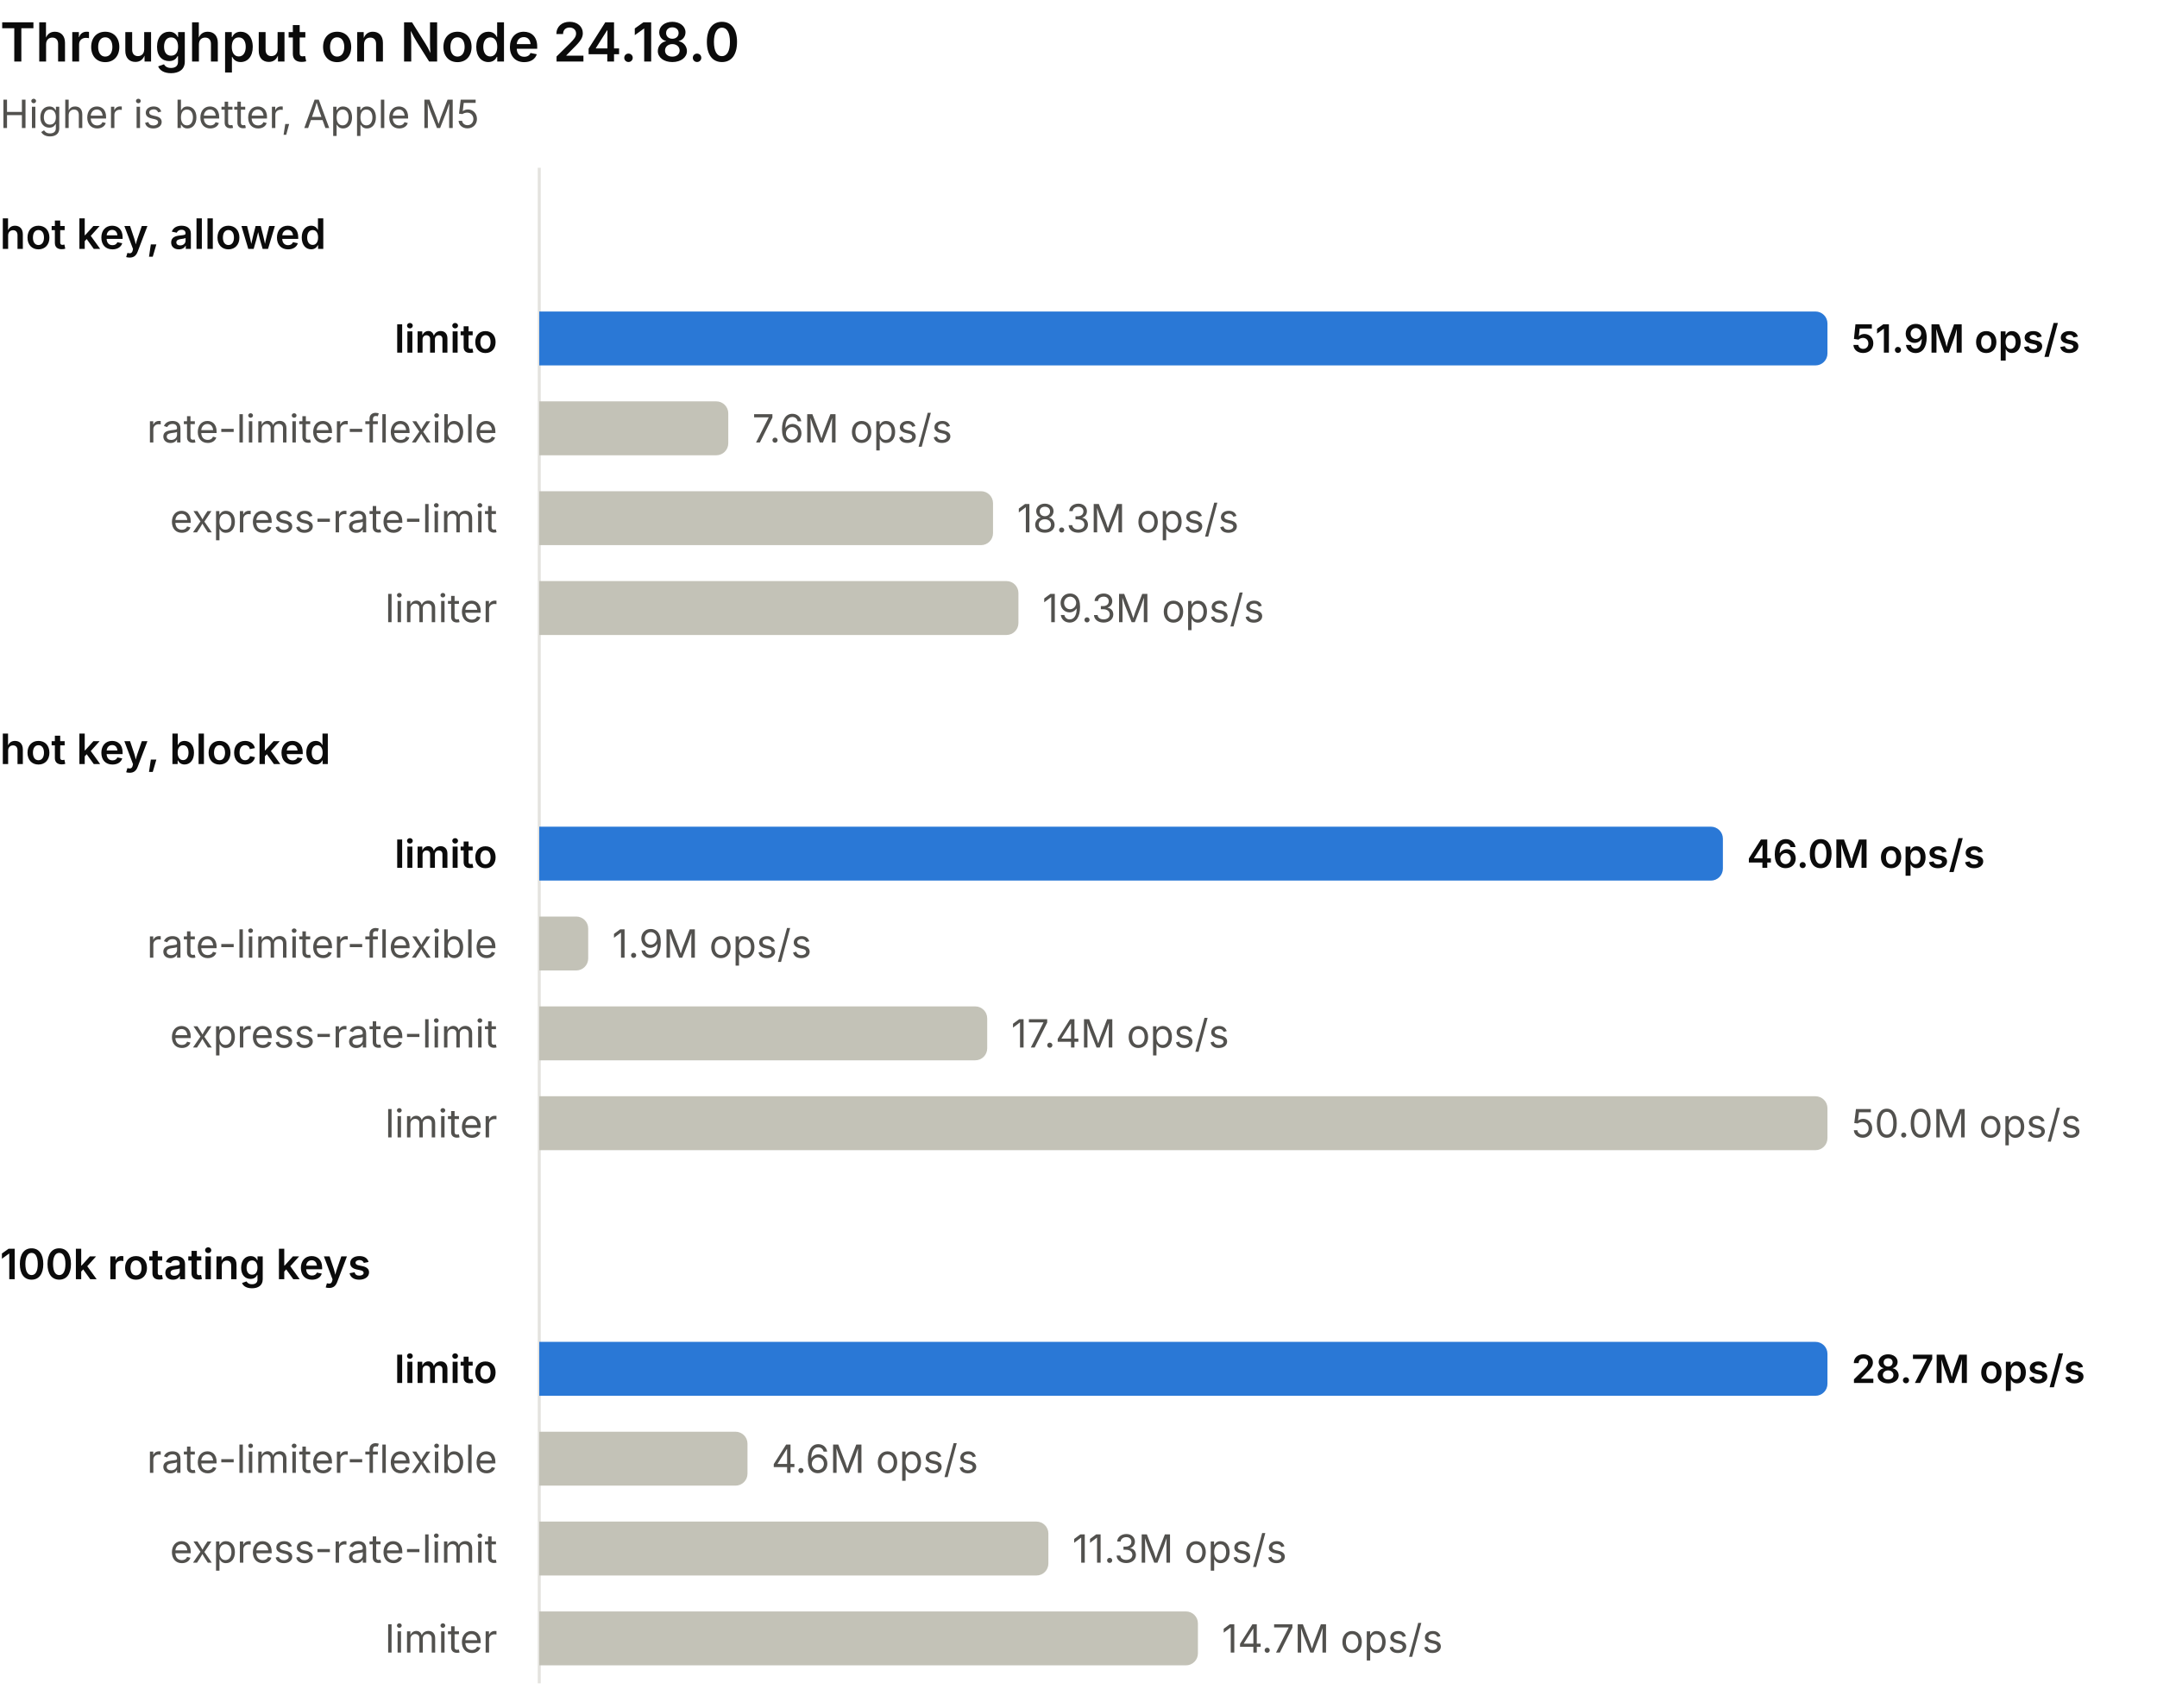
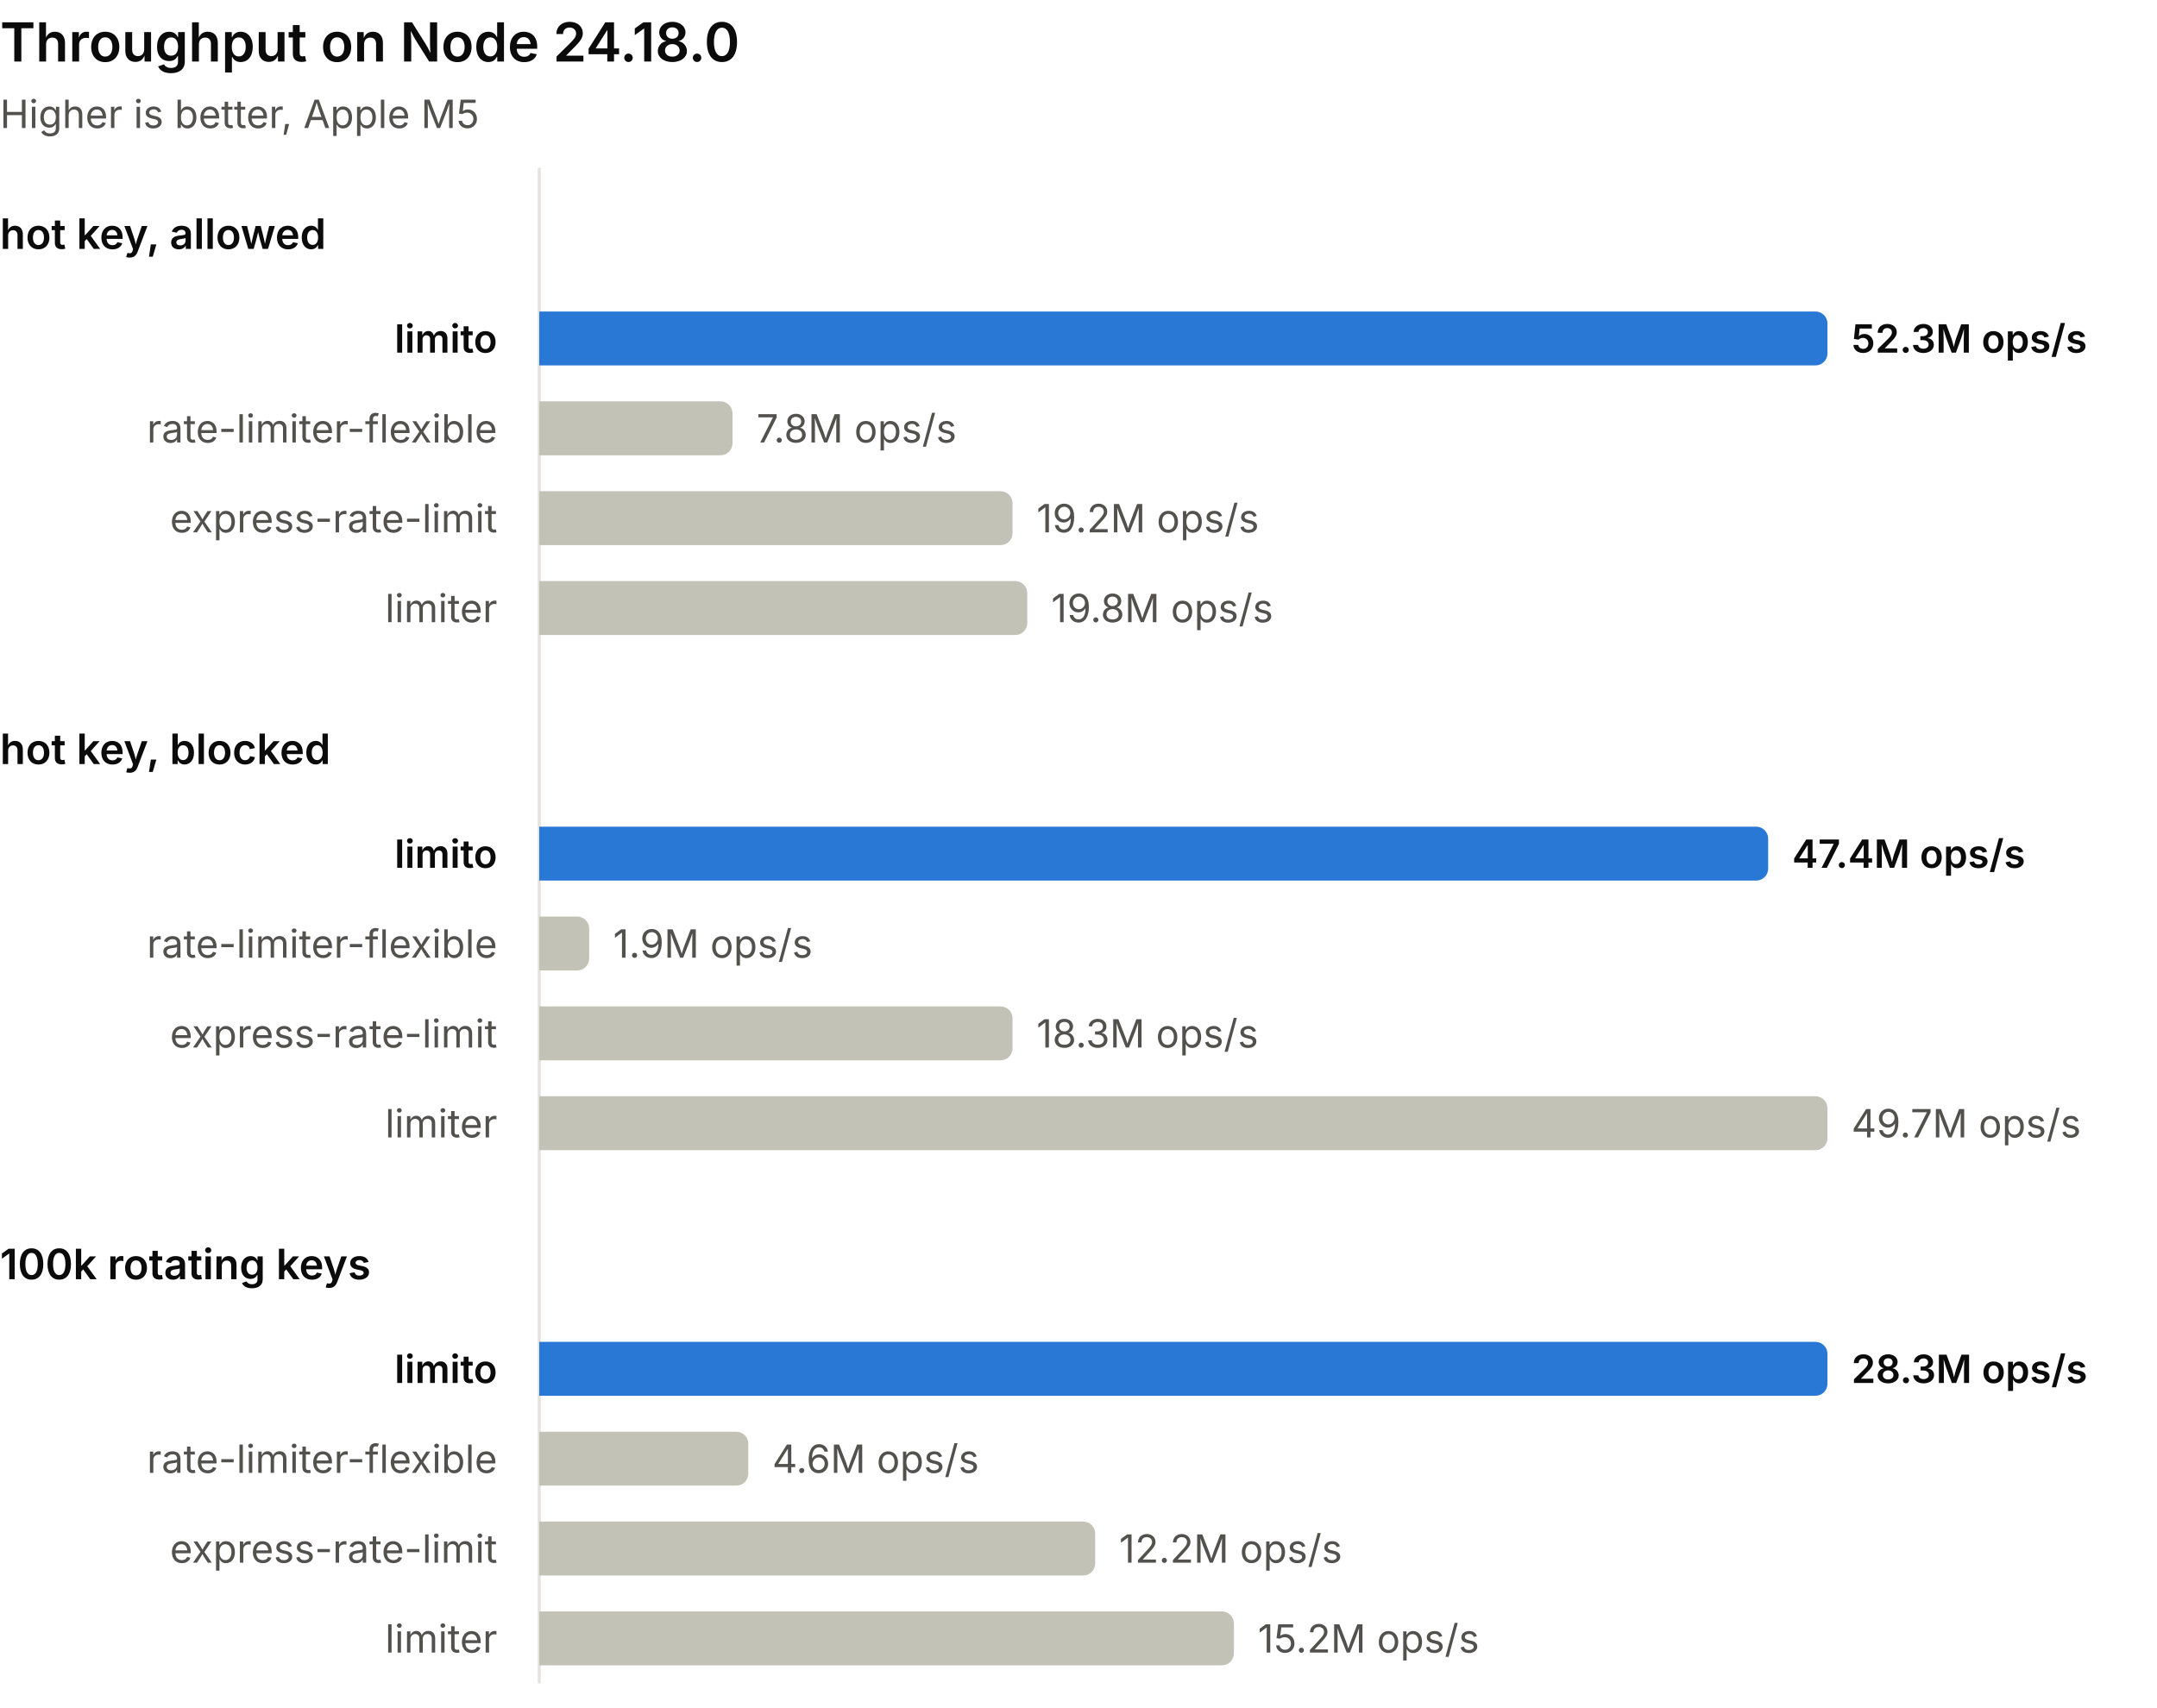
<svg xmlns="http://www.w3.org/2000/svg" width="720" height="570" viewBox="0 0 720 570" font-family="ui-sans-serif,system-ui,-apple-system,'Segoe UI',sans-serif">
  <style>
text{dominant-baseline:central;fill:#52514e;font-size:13px}
.t{fill:#0b0b0b;font-size:18px;font-weight:600}
.n{font-size:13px}
.h{fill:#0b0b0b;font-size:14px;font-weight:600}
.v{font-variant-numeric:tabular-nums}
.me{fill:#0b0b0b;font-weight:600}
</style>
  <text x="0" y="14" class="t">Throughput on Node 24.18.0</text>
  <text x="0" y="38" class="n">Higher is better, Apple M5</text>
  <line x1="180" x2="180" y1="56" y2="562" stroke="#e4e3df" />
  <text x="0" y="78" class="h">hot key, allowed</text>
  <text x="166" y="113" class="l me" text-anchor="end">limito</text>
  <path d="M180 104h426a4 4 0 0 1 4 4v10a4 4 0 0 1-4 4h-426z" fill="#2a78d6" />
-   <text x="618" y="113" class="v me">51.9M ops/s</text>
+   <text x="618" y="113" class="v me">52.3M ops/s</text>
  <text x="166" y="143" class="l" text-anchor="end">rate-limiter-flexible</text>
-   <path d="M180 134h59.096a4 4 0 0 1 4 4v10a4 4 0 0 1-4 4h-59.096z" fill="#c3c2b7" />
-   <text x="251.096" y="143" class="v">7.6M ops/s</text>
+   <path d="M180 134h60.505a4 4 0 0 1 4 4v10a4 4 0 0 1-4 4h-60.505z" fill="#c3c2b7" />
+   <text x="252.505" y="143" class="v">7.8M ops/s</text>
  <text x="166" y="173" class="l" text-anchor="end">express-rate-limit</text>
-   <path d="M180 164h147.468a4 4 0 0 1 4 4v10a4 4 0 0 1-4 4h-147.468z" fill="#c3c2b7" />
-   <text x="339.468" y="173" class="v">18.3M ops/s</text>
+   <path d="M180 164h153.984a4 4 0 0 1 4 4v10a4 4 0 0 1-4 4h-153.984z" fill="#c3c2b7" />
+   <text x="345.984" y="173" class="v">19.2M ops/s</text>
  <text x="166" y="203" class="l" text-anchor="end">limiter</text>
-   <path d="M180 194h155.949a4 4 0 0 1 4 4v10a4 4 0 0 1-4 4h-155.949z" fill="#c3c2b7" />
-   <text x="347.949" y="203" class="v">19.3M ops/s</text>
+   <path d="M180 194h158.896a4 4 0 0 1 4 4v10a4 4 0 0 1-4 4h-158.896z" fill="#c3c2b7" />
+   <text x="350.896" y="203" class="v">19.8M ops/s</text>
  <text x="0" y="250" class="h">hot key, blocked</text>
  <text x="166" y="285" class="l me" text-anchor="end">limito</text>
-   <path d="M180 276h391.094a4 4 0 0 1 4 4v10a4 4 0 0 1-4 4h-391.094z" fill="#2a78d6" />
-   <text x="583.094" y="285" class="v me">46.0M ops/s</text>
+   <path d="M180 276h406.211a4 4 0 0 1 4 4v10a4 4 0 0 1-4 4h-406.211z" fill="#2a78d6" />
+   <text x="598.211" y="285" class="v me">47.4M ops/s</text>
  <text x="166" y="315" class="l" text-anchor="end">rate-limiter-flexible</text>
-   <path d="M180 306h12.341a4 4 0 0 1 4 4v10a4 4 0 0 1-4 4h-12.341z" fill="#c3c2b7" />
-   <text x="204.341" y="315" class="v">1.9M ops/s</text>
+   <path d="M180 306h12.66a4 4 0 0 1 4 4v10a4 4 0 0 1-4 4h-12.66z" fill="#c3c2b7" />
+   <text x="204.66" y="315" class="v">1.9M ops/s</text>
  <text x="166" y="345" class="l" text-anchor="end">express-rate-limit</text>
-   <path d="M180 336h145.527a4 4 0 0 1 4 4v10a4 4 0 0 1-4 4h-145.527z" fill="#c3c2b7" />
-   <text x="337.527" y="345" class="v">17.4M ops/s</text>
+   <path d="M180 336h153.983a4 4 0 0 1 4 4v10a4 4 0 0 1-4 4h-153.983z" fill="#c3c2b7" />
+   <text x="345.983" y="345" class="v">18.3M ops/s</text>
  <text x="166" y="375" class="l" text-anchor="end">limiter</text>
  <path d="M180 366h426a4 4 0 0 1 4 4v10a4 4 0 0 1-4 4h-426z" fill="#c3c2b7" />
-   <text x="618" y="375" class="v">50.0M ops/s</text>
+   <text x="618" y="375" class="v">49.7M ops/s</text>
  <text x="0" y="422" class="h">100k rotating keys</text>
  <text x="166" y="457" class="l me" text-anchor="end">limito</text>
  <path d="M180 448h426a4 4 0 0 1 4 4v10a4 4 0 0 1-4 4h-426z" fill="#2a78d6" />
-   <text x="618" y="457" class="v me">28.7M ops/s</text>
+   <text x="618" y="457" class="v me">28.3M ops/s</text>
  <text x="166" y="487" class="l" text-anchor="end">rate-limiter-flexible</text>
-   <path d="M180 478h65.511a4 4 0 0 1 4 4v10a4 4 0 0 1-4 4h-65.511z" fill="#c3c2b7" />
-   <text x="257.511" y="487" class="v">4.6M ops/s</text>
+   <path d="M180 478h65.778a4 4 0 0 1 4 4v10a4 4 0 0 1-4 4h-65.778z" fill="#c3c2b7" />
+   <text x="257.778" y="487" class="v">4.6M ops/s</text>
  <text x="166" y="517" class="l" text-anchor="end">express-rate-limit</text>
-   <path d="M180 508h165.948a4 4 0 0 1 4 4v10a4 4 0 0 1-4 4h-165.948z" fill="#c3c2b7" />
-   <text x="357.948" y="517" class="v">11.3M ops/s</text>
+   <path d="M180 508h181.567a4 4 0 0 1 4 4v10a4 4 0 0 1-4 4h-181.567z" fill="#c3c2b7" />
+   <text x="373.567" y="517" class="v">12.2M ops/s</text>
  <text x="166" y="547" class="l" text-anchor="end">limiter</text>
-   <path d="M180 538h215.863a4 4 0 0 1 4 4v10a4 4 0 0 1-4 4h-215.863z" fill="#c3c2b7" />
-   <text x="407.863" y="547" class="v">14.7M ops/s</text>
+   <path d="M180 538h227.869a4 4 0 0 1 4 4v10a4 4 0 0 1-4 4h-227.869z" fill="#c3c2b7" />
+   <text x="419.869" y="547" class="v">15.2M ops/s</text>
</svg>
